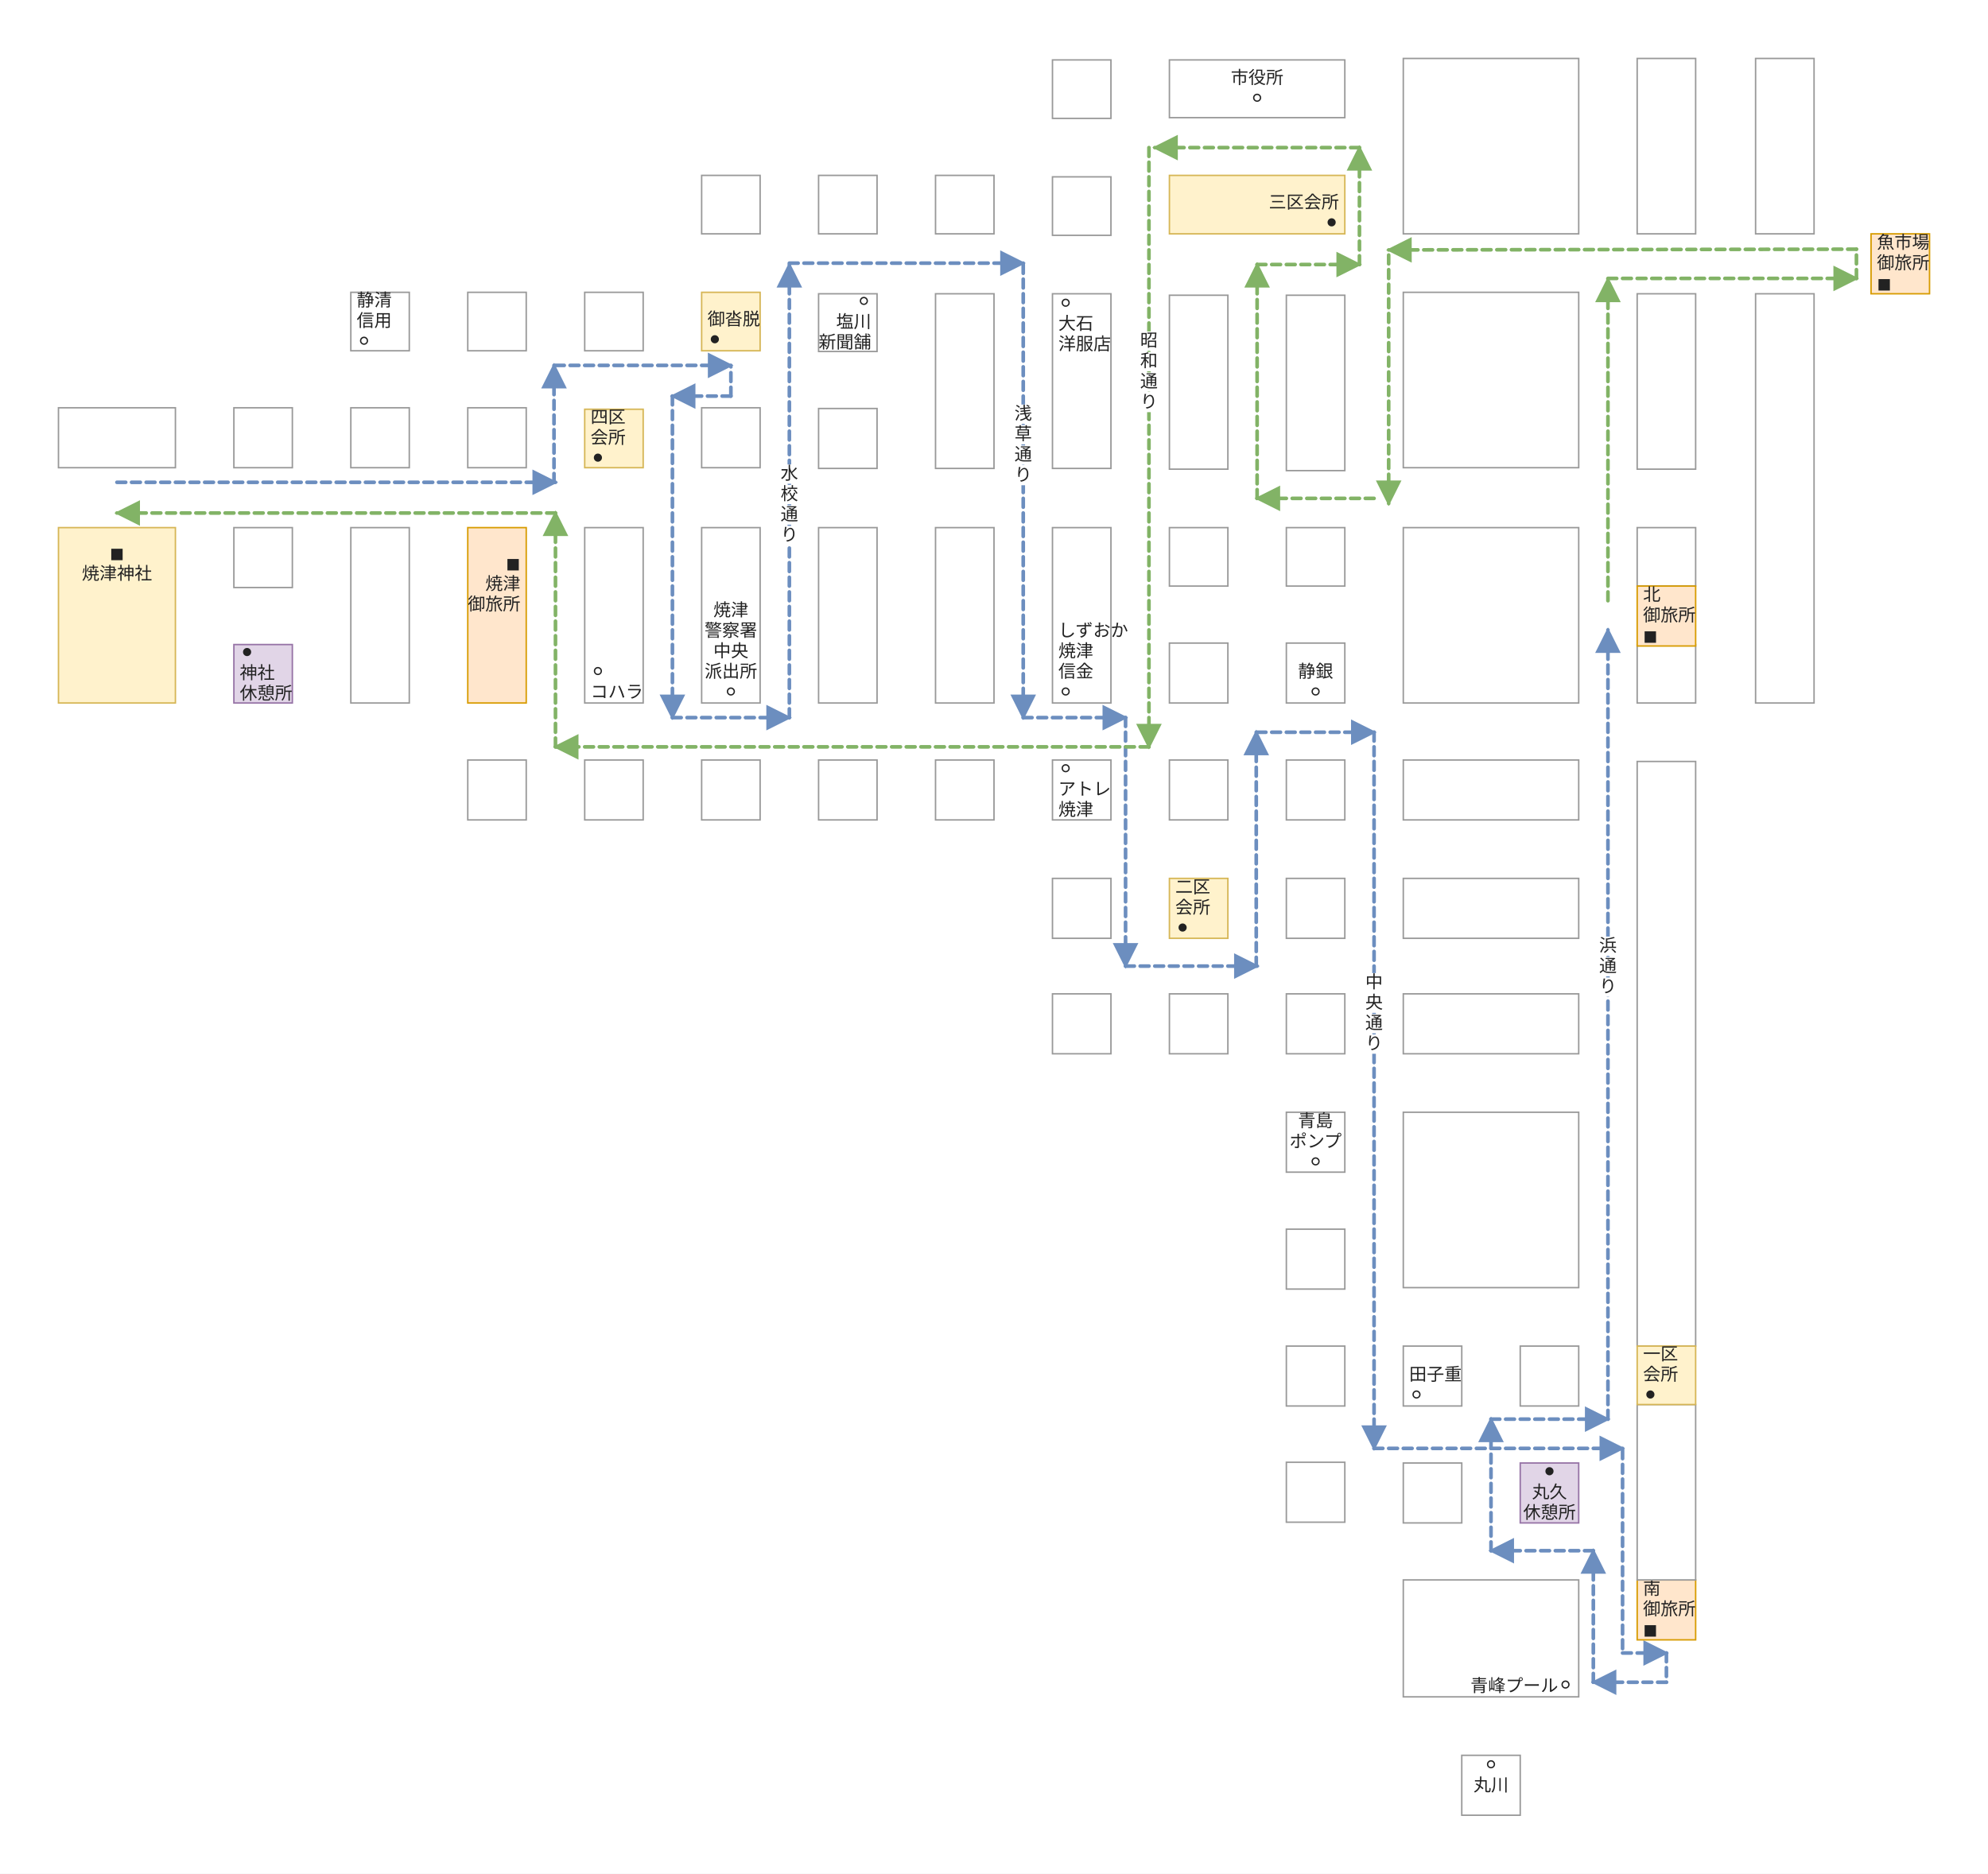
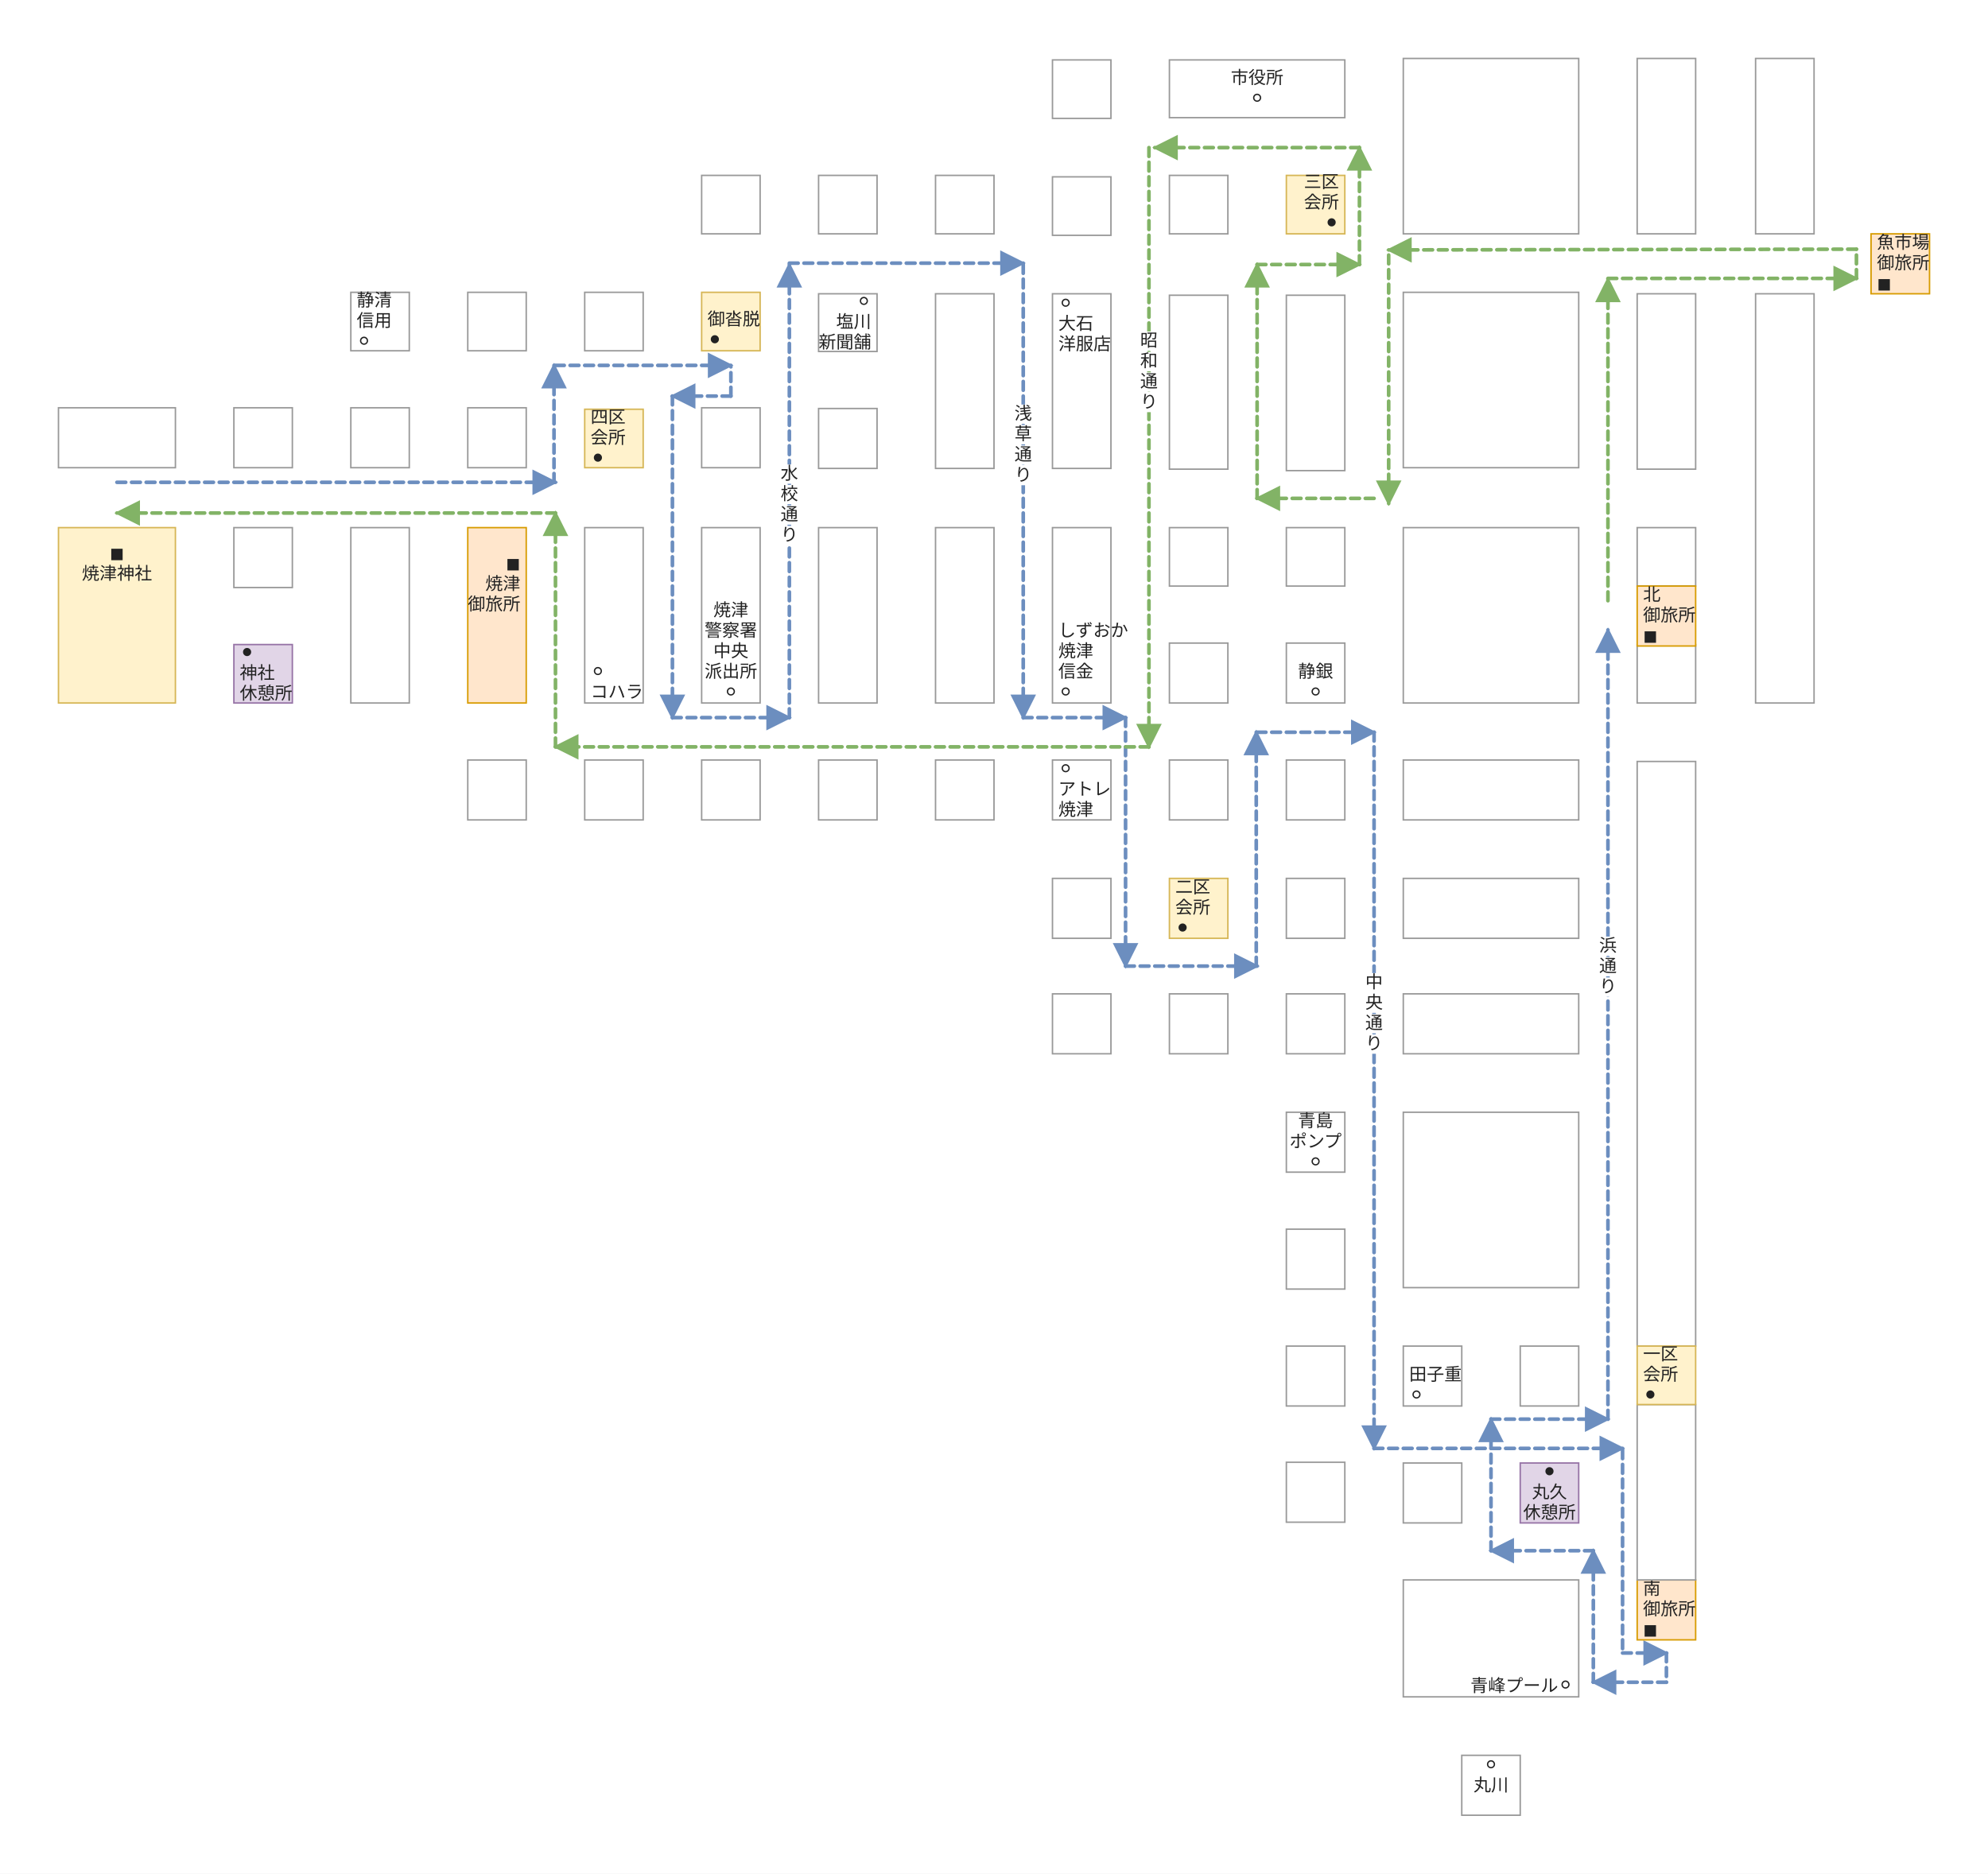
<svg xmlns="http://www.w3.org/2000/svg" viewBox="40.0 -121.0 1360.0 1282.0" width="1360" height="1282" font-family="sans-serif">
  <rect x="40.0" y="-121.0" width="1360.0" height="1282.0" fill="#ffffff" />
  <defs>
    <marker id="arrow-blue" viewBox="0 0 10 10" refX="9" refY="5" markerWidth="7" markerHeight="7" orient="auto-start-reverse">
      <path d="M0,0 L10,5 L0,10 z" fill="#6c8ebf" />
    </marker>
    <marker id="arrow-green" viewBox="0 0 10 10" refX="9" refY="5" markerWidth="7" markerHeight="7" orient="auto-start-reverse">
      <path d="M0,0 L10,5 L0,10 z" fill="#82b366" />
    </marker>
  </defs>
  <path d="M 120.0,209.0 L 420.0,209.0" fill="none" stroke="#6c8ebf" stroke-width="2.5" stroke-dasharray="6,4" marker-end="url(#arrow-blue)" stroke-linecap="round" stroke-linejoin="round" />
  <path d="M 419.0,209.0 L 419.0,129.0" fill="none" stroke="#6c8ebf" stroke-width="2.5" stroke-dasharray="6,4" marker-end="url(#arrow-blue)" stroke-linecap="round" stroke-linejoin="round" />
  <path d="M 420.0,129.0 L 540.0,129.0" fill="none" stroke="#6c8ebf" stroke-width="2.5" stroke-dasharray="6,4" marker-end="url(#arrow-blue)" stroke-linecap="round" stroke-linejoin="round" />
  <path d="M 500.0,150.0 L 500.0,370.0" fill="none" stroke="#6c8ebf" stroke-width="2.5" stroke-dasharray="6,4" marker-end="url(#arrow-blue)" stroke-linecap="round" stroke-linejoin="round" />
  <path d="M 500.0,370 L 580.0,370" fill="none" stroke="#6c8ebf" stroke-width="2.5" stroke-dasharray="6,4" marker-end="url(#arrow-blue)" stroke-linecap="round" stroke-linejoin="round" />
  <path d="M 580.0,370.0 L 580.0,60.0" fill="none" stroke="#6c8ebf" stroke-width="2.5" stroke-dasharray="6,4" marker-end="url(#arrow-blue)" stroke-linecap="round" stroke-linejoin="round" />
  <path d="M 580.0,59.05 L 740.0,59.05" fill="none" stroke="#6c8ebf" stroke-width="2.5" stroke-dasharray="6,4" marker-end="url(#arrow-blue)" stroke-linecap="round" stroke-linejoin="round" />
  <path d="M 740.0,60.0 L 740.0,370.0" fill="none" stroke="#6c8ebf" stroke-width="2.5" stroke-dasharray="6,4" marker-end="url(#arrow-blue)" stroke-linecap="round" stroke-linejoin="round" />
  <path d="M 740.0,370.0 L 810.0,370.0" fill="none" stroke="#6c8ebf" stroke-width="2.5" stroke-dasharray="6,4" marker-end="url(#arrow-blue)" stroke-linecap="round" stroke-linejoin="round" />
  <path d="M 810.0,370.0 L 810.0,540.0" fill="none" stroke="#6c8ebf" stroke-width="2.5" stroke-dasharray="6,4" marker-end="url(#arrow-blue)" stroke-linecap="round" stroke-linejoin="round" />
  <path d="M 810.0,540.0 L 900.0,540.0" fill="none" stroke="#6c8ebf" stroke-width="2.5" stroke-dasharray="6,4" marker-end="url(#arrow-blue)" stroke-linecap="round" stroke-linejoin="round" />
  <path d="M 899.41,540.0 L 899.41,380.0" fill="none" stroke="#6c8ebf" stroke-width="2.5" stroke-dasharray="6,4" marker-end="url(#arrow-blue)" stroke-linecap="round" stroke-linejoin="round" />
  <path d="M 540.0,150.0 L 500.0,150.0" fill="none" stroke="#6c8ebf" stroke-width="2.5" stroke-dasharray="6,4" marker-end="url(#arrow-blue)" stroke-linecap="round" stroke-linejoin="round" />
  <path d="M 540.0,150.0 L 540.0,130.0" fill="none" stroke="#6c8ebf" stroke-width="2.5" stroke-dasharray="6,4" stroke-linecap="round" stroke-linejoin="round" />
  <path d="M 900.0,380.0 L 980.0,380.0" fill="none" stroke="#6c8ebf" stroke-width="2.5" stroke-dasharray="6,4" marker-end="url(#arrow-blue)" stroke-linecap="round" stroke-linejoin="round" />
  <path d="M 980.0,380.0 L 980.0,870.0" fill="none" stroke="#6c8ebf" stroke-width="2.5" stroke-dasharray="6,4" marker-end="url(#arrow-blue)" stroke-linecap="round" stroke-linejoin="round" />
  <path d="M 980.0,870.0 L 1150.0,870.0" fill="none" stroke="#6c8ebf" stroke-width="2.5" stroke-dasharray="6,4" marker-end="url(#arrow-blue)" stroke-linecap="round" stroke-linejoin="round" />
  <path d="M 1150.0,871.0 L 1150.0,1010.0" fill="none" stroke="#6c8ebf" stroke-width="2.5" stroke-dasharray="6,4" stroke-linecap="round" stroke-linejoin="round" />
  <path d="M 1150.0,1010.0 L 1180.0,1010.0" fill="none" stroke="#6c8ebf" stroke-width="2.5" stroke-dasharray="6,4" marker-end="url(#arrow-blue)" stroke-linecap="round" stroke-linejoin="round" />
  <path d="M 1180.0,1010.0 L 1180.0,1030.0" fill="none" stroke="#6c8ebf" stroke-width="2.5" stroke-dasharray="6,4" stroke-linecap="round" stroke-linejoin="round" />
  <path d="M 1180.0,1030.0 L 1130.0,1030.0" fill="none" stroke="#6c8ebf" stroke-width="2.5" stroke-dasharray="6,4" marker-end="url(#arrow-blue)" stroke-linecap="round" stroke-linejoin="round" />
  <path d="M 1130.0,1030.0 L 1130.0,940.0" fill="none" stroke="#6c8ebf" stroke-width="2.5" stroke-dasharray="6,4" marker-end="url(#arrow-blue)" stroke-linecap="round" stroke-linejoin="round" />
  <path d="M 1130.0,940.0 L 1060.0,940.0" fill="none" stroke="#6c8ebf" stroke-width="2.5" stroke-dasharray="6,4" marker-end="url(#arrow-blue)" stroke-linecap="round" stroke-linejoin="round" />
  <path d="M 1060.0,940.0 L 1060.0,850.0" fill="none" stroke="#6c8ebf" stroke-width="2.5" stroke-dasharray="6,4" marker-end="url(#arrow-blue)" stroke-linecap="round" stroke-linejoin="round" />
  <path d="M 1060.0,850.0 L 1140.0,850.0" fill="none" stroke="#6c8ebf" stroke-width="2.5" stroke-dasharray="6,4" marker-end="url(#arrow-blue)" stroke-linecap="round" stroke-linejoin="round" />
  <path d="M 1140.0,850.0 L 1140.0,310.0" fill="none" stroke="#6c8ebf" stroke-width="2.5" stroke-dasharray="6,4" marker-end="url(#arrow-blue)" stroke-linecap="round" stroke-linejoin="round" />
  <path d="M 1140.0,290.0 L 1140.0,70.0" fill="none" stroke="#82b366" stroke-width="2.5" stroke-dasharray="6,4" marker-end="url(#arrow-green)" stroke-linecap="round" stroke-linejoin="round" />
  <path d="M 1140.0,69.5 L 1310.0,69.5" fill="none" stroke="#82b366" stroke-width="2.5" stroke-dasharray="6,4" marker-end="url(#arrow-green)" stroke-linecap="round" stroke-linejoin="round" />
  <path d="M 1310.0,69.5 L 1310.0,49.5" fill="none" stroke="#82b366" stroke-width="2.5" stroke-dasharray="6,4" stroke-linecap="round" stroke-linejoin="round" />
  <path d="M 1310.0,49.5 L 990.0,50.0" fill="none" stroke="#82b366" stroke-width="2.5" stroke-dasharray="6,4" marker-end="url(#arrow-green)" stroke-linecap="round" stroke-linejoin="round" />
  <path d="M 990.0,53.5 L 990.0,223.5" fill="none" stroke="#82b366" stroke-width="2.5" stroke-dasharray="6,4" marker-end="url(#arrow-green)" stroke-linecap="round" stroke-linejoin="round" />
  <path d="M 980.0,220.0 L 900.0,220.0" fill="none" stroke="#82b366" stroke-width="2.5" stroke-dasharray="6,4" marker-end="url(#arrow-green)" stroke-linecap="round" stroke-linejoin="round" />
  <path d="M 900.0,220.0 L 900.0,60.0" fill="none" stroke="#82b366" stroke-width="2.5" stroke-dasharray="6,4" marker-end="url(#arrow-green)" stroke-linecap="round" stroke-linejoin="round" />
  <path d="M 900.0,60.0 L 970.0,60.0" fill="none" stroke="#82b366" stroke-width="2.5" stroke-dasharray="6,4" marker-end="url(#arrow-green)" stroke-linecap="round" stroke-linejoin="round" />
  <path d="M 970.0,60.0 L 970.0,-20.0" fill="none" stroke="#82b366" stroke-width="2.5" stroke-dasharray="6,4" marker-end="url(#arrow-green)" stroke-linecap="round" stroke-linejoin="round" />
  <path d="M 970.0,-20.0 L 830.0,-20.0" fill="none" stroke="#82b366" stroke-width="2.5" stroke-dasharray="6,4" marker-end="url(#arrow-green)" stroke-linecap="round" stroke-linejoin="round" />
  <path d="M 826.0,-20.0 L 826.0,390.0" fill="none" stroke="#82b366" stroke-width="2.5" stroke-dasharray="6,4" marker-end="url(#arrow-green)" stroke-linecap="round" stroke-linejoin="round" />
  <path d="M 826.0,390.0 L 420.0,390.0" fill="none" stroke="#82b366" stroke-width="2.5" stroke-dasharray="6,4" marker-end="url(#arrow-green)" stroke-linecap="round" stroke-linejoin="round" />
  <path d="M 420.0,390.0 L 420.0,230.0" fill="none" stroke="#82b366" stroke-width="2.5" stroke-dasharray="6,4" marker-end="url(#arrow-green)" stroke-linecap="round" stroke-linejoin="round" />
  <path d="M 420.0,230.0 L 120.0,230.0" fill="none" stroke="#82b366" stroke-width="2.5" stroke-dasharray="6,4" marker-end="url(#arrow-green)" stroke-linecap="round" stroke-linejoin="round" />
  <rect x="80.0" y="240.0" width="80.0" height="120.0" fill="#fff2cc" stroke="#d6b656" stroke-width="1" />
  <text x="120.0" y="261.5" font-size="12" text-anchor="middle" fill="#222222">◼️</text>
  <text x="120.0" y="275.5" font-size="12" text-anchor="middle" fill="#222222">焼津神社</text>
  <rect x="200.0" y="240.0" width="40.0" height="41.0" fill="#ffffff" stroke="#999999" stroke-width="1" />
  <rect x="200.0" y="320.0" width="40.0" height="40.0" fill="#e1d5e7" stroke="#9673a6" stroke-width="1" />
  <text x="204.0" y="329.5" font-size="12" text-anchor="start" fill="#222222">⚫︎</text>
  <text x="204.0" y="343.5" font-size="12" text-anchor="start" fill="#222222">神社</text>
  <text x="204.0" y="357.5" font-size="12" text-anchor="start" fill="#222222">休憩所</text>
  <rect x="280.0" y="240.0" width="40.0" height="120.0" fill="#ffffff" stroke="#999999" stroke-width="1" />
  <rect x="360.0" y="240.0" width="40.0" height="120.0" fill="#ffe6cc" stroke="#d79b00" stroke-width="1" />
  <text x="396.0" y="268.5" font-size="12" text-anchor="end" fill="#222222">◼️</text>
  <text x="396.0" y="282.5" font-size="12" text-anchor="end" fill="#222222">焼津</text>
  <text x="396.0" y="296.5" font-size="12" text-anchor="end" fill="#222222">御旅所</text>
  <rect x="440.0" y="159.0" width="40.0" height="40.0" fill="#fff2cc" stroke="#d6b656" stroke-width="1" />
  <text x="444.0" y="168.5" font-size="12" text-anchor="start" fill="#222222">四区</text>
  <text x="444.0" y="182.5" font-size="12" text-anchor="start" fill="#222222">会所</text>
  <text x="444.0" y="196.5" font-size="12" text-anchor="start" fill="#222222">⚫︎</text>
  <rect x="520.0" y="79.0" width="40.0" height="40.0" fill="#fff2cc" stroke="#d6b656" stroke-width="1" />
  <text x="524.0" y="101.5" font-size="12" text-anchor="start" fill="#222222">御沓脱</text>
  <text x="524.0" y="115.5" font-size="12" text-anchor="start" fill="#222222">⚫︎</text>
  <rect x="440.0" y="240.0" width="40.0" height="120.0" fill="#ffffff" stroke="#999999" stroke-width="1" />
  <text x="444.0" y="342.5" font-size="12" text-anchor="start" fill="#222222">⚪︎</text>
  <text x="444.0" y="356.5" font-size="12" text-anchor="start" fill="#222222">コハラ</text>
  <rect x="520.0" y="158.0" width="40.0" height="41.0" fill="#ffffff" stroke="#999999" stroke-width="1" />
  <rect x="520.0" y="240.0" width="40.0" height="120.0" fill="#ffffff" stroke="#999999" stroke-width="1" />
  <text x="540.0" y="300.5" font-size="12" text-anchor="middle" fill="#222222">焼津</text>
  <text x="540.0" y="314.5" font-size="12" text-anchor="middle" fill="#222222">警察署</text>
  <text x="540.0" y="328.5" font-size="12" text-anchor="middle" fill="#222222">中央</text>
  <text x="540.0" y="342.5" font-size="12" text-anchor="middle" fill="#222222">派出所</text>
  <text x="540.0" y="356.5" font-size="12" text-anchor="middle" fill="#222222">⚪︎</text>
  <rect x="600.0" y="240.0" width="40.0" height="120.0" fill="#ffffff" stroke="#999999" stroke-width="1" />
  <rect x="572.3" y="196.794" width="15.4" height="13.2" fill="#ffffff" />
  <text x="580.0" y="206.994" font-size="12" text-anchor="middle" fill="#222222">水</text>
  <rect x="572.3" y="210.794" width="15.4" height="13.2" fill="#ffffff" />
  <text x="580.0" y="220.994" font-size="12" text-anchor="middle" fill="#222222">校</text>
  <rect x="572.3" y="224.794" width="15.4" height="13.2" fill="#ffffff" />
  <text x="580.0" y="234.994" font-size="12" text-anchor="middle" fill="#222222">通</text>
  <rect x="572.3" y="238.794" width="15.4" height="13.2" fill="#ffffff" />
  <text x="580.0" y="248.994" font-size="12" text-anchor="middle" fill="#222222">り</text>
  <rect x="600.0" y="80.0" width="40.0" height="39.5" fill="#ffffff" stroke="#999999" stroke-width="1" />
  <text x="636.0" y="89.25" font-size="12" text-anchor="end" fill="#222222">⚪︎</text>
  <text x="636.0" y="103.25" font-size="12" text-anchor="end" fill="#222222">塩川</text>
  <text x="636.0" y="117.25" font-size="12" text-anchor="end" fill="#222222">新聞舗</text>
  <rect x="680.0" y="80.0" width="40.0" height="119.5" fill="#ffffff" stroke="#999999" stroke-width="1" />
  <rect x="732.3" y="155.797" width="15.4" height="13.2" fill="#ffffff" />
  <text x="740.0" y="165.996" font-size="12" text-anchor="middle" fill="#222222">浅</text>
  <rect x="732.3" y="169.797" width="15.4" height="13.2" fill="#ffffff" />
  <text x="740.0" y="179.996" font-size="12" text-anchor="middle" fill="#222222">草</text>
  <rect x="732.3" y="183.797" width="15.4" height="13.2" fill="#ffffff" />
  <text x="740.0" y="193.996" font-size="12" text-anchor="middle" fill="#222222">通</text>
  <rect x="732.3" y="197.797" width="15.4" height="13.2" fill="#ffffff" />
  <text x="740.0" y="207.996" font-size="12" text-anchor="middle" fill="#222222">り</text>
  <rect x="760.0" y="80.0" width="40.0" height="119.5" fill="#ffffff" stroke="#999999" stroke-width="1" />
  <text x="764.0" y="90.5" font-size="12" text-anchor="start" fill="#222222">⚪︎</text>
  <text x="764.0" y="104.5" font-size="12" text-anchor="start" fill="#222222">大石</text>
  <text x="764.0" y="118.5" font-size="12" text-anchor="start" fill="#222222">洋服店</text>
  <rect x="600.0" y="158.5" width="40.0" height="41.0" fill="#ffffff" stroke="#999999" stroke-width="1" />
  <rect x="760.0" y="240.0" width="40.0" height="120.0" fill="#ffffff" stroke="#999999" stroke-width="1" />
  <text x="764.0" y="314.5" font-size="12" text-anchor="start" fill="#222222">しずおか</text>
  <text x="764.0" y="328.5" font-size="12" text-anchor="start" fill="#222222">焼津</text>
  <text x="764.0" y="342.5" font-size="12" text-anchor="start" fill="#222222">信金</text>
  <text x="764.0" y="356.5" font-size="12" text-anchor="start" fill="#222222">⚪︎</text>
  <rect x="840.0" y="240.0" width="40.0" height="40.0" fill="#ffffff" stroke="#999999" stroke-width="1" />
  <rect x="840.0" y="319.0" width="40.0" height="41.0" fill="#ffffff" stroke="#999999" stroke-width="1" />
  <rect x="760.0" y="399.0" width="40.0" height="41.0" fill="#ffffff" stroke="#999999" stroke-width="1" />
  <text x="764.0" y="409.0" font-size="12" text-anchor="start" fill="#222222">⚪︎</text>
  <text x="764.0" y="423.0" font-size="12" text-anchor="start" fill="#222222">アトレ</text>
  <text x="764.0" y="437.0" font-size="12" text-anchor="start" fill="#222222">焼津</text>
  <rect x="680.0" y="240.0" width="40.0" height="120.0" fill="#ffffff" stroke="#999999" stroke-width="1" />
  <rect x="840.0" y="399.0" width="40.0" height="41.0" fill="#ffffff" stroke="#999999" stroke-width="1" />
  <rect x="840.0" y="480.0" width="40.0" height="41.0" fill="#fff2cc" stroke="#d6b656" stroke-width="1" />
  <text x="844.0" y="490.0" font-size="12" text-anchor="start" fill="#222222">二区</text>
  <text x="844.0" y="504.0" font-size="12" text-anchor="start" fill="#222222">会所</text>
  <text x="844.0" y="518.0" font-size="12" text-anchor="start" fill="#222222">⚫︎</text>
  <rect x="920.0" y="399.0" width="40.0" height="41.0" fill="#ffffff" stroke="#999999" stroke-width="1" />
  <rect x="920.0" y="480.0" width="40.0" height="41.0" fill="#ffffff" stroke="#999999" stroke-width="1" />
  <rect x="1000.0" y="399.0" width="120.0" height="41.0" fill="#ffffff" stroke="#999999" stroke-width="1" />
  <rect x="1000.0" y="480.0" width="120.0" height="41.0" fill="#ffffff" stroke="#999999" stroke-width="1" />
  <rect x="972.3" y="544.792" width="15.4" height="13.2" fill="#ffffff" />
  <text x="980.0" y="554.992" font-size="12" text-anchor="middle" fill="#222222">中</text>
  <rect x="972.3" y="558.792" width="15.4" height="13.2" fill="#ffffff" />
  <text x="980.0" y="568.992" font-size="12" text-anchor="middle" fill="#222222">央</text>
  <rect x="972.3" y="572.792" width="15.4" height="13.2" fill="#ffffff" />
  <text x="980.0" y="582.992" font-size="12" text-anchor="middle" fill="#222222">通</text>
  <rect x="972.3" y="586.792" width="15.4" height="13.2" fill="#ffffff" />
  <text x="980.0" y="596.992" font-size="12" text-anchor="middle" fill="#222222">り</text>
  <rect x="1000.0" y="559.0" width="120.0" height="41.0" fill="#ffffff" stroke="#999999" stroke-width="1" />
  <rect x="920.0" y="640.0" width="40.0" height="41.0" fill="#ffffff" stroke="#999999" stroke-width="1" />
  <text x="940.0" y="650.0" font-size="12" text-anchor="middle" fill="#222222">青島</text>
  <text x="940.0" y="664.0" font-size="12" text-anchor="middle" fill="#222222">ポンプ</text>
  <text x="940.0" y="678.0" font-size="12" text-anchor="middle" fill="#222222">⚪︎</text>
  <rect x="920.0" y="559.0" width="40.0" height="41.0" fill="#ffffff" stroke="#999999" stroke-width="1" />
  <rect x="920.0" y="720.0" width="40.0" height="41.0" fill="#ffffff" stroke="#999999" stroke-width="1" />
  <rect x="920.0" y="800.0" width="40.0" height="41.0" fill="#ffffff" stroke="#999999" stroke-width="1" />
  <rect x="1000.0" y="800.0" width="40.0" height="41.0" fill="#ffffff" stroke="#999999" stroke-width="1" />
  <text x="1004.0" y="823.5" font-size="12" text-anchor="start" fill="#222222">田子重</text>
  <text x="1004.0" y="837.5" font-size="12" text-anchor="start" fill="#222222">⚪︎</text>
  <rect x="1000.0" y="640.0" width="120.0" height="120.0" fill="#ffffff" stroke="#999999" stroke-width="1" />
  <rect x="1000.0" y="880.0" width="40.0" height="41.0" fill="#ffffff" stroke="#999999" stroke-width="1" />
  <rect x="1080.0" y="880.0" width="40.0" height="41.0" fill="#e1d5e7" stroke="#9673a6" stroke-width="1" />
  <text x="1100.0" y="890.0" font-size="12" text-anchor="middle" fill="#222222">⚫︎</text>
  <text x="1100.0" y="904.0" font-size="12" text-anchor="middle" fill="#222222">丸久</text>
  <text x="1100.0" y="918.0" font-size="12" text-anchor="middle" fill="#222222">休憩所</text>
  <rect x="1080.0" y="800.0" width="40.0" height="41.0" fill="#ffffff" stroke="#999999" stroke-width="1" />
  <rect x="1000.0" y="960.0" width="120.0" height="80.0" fill="#ffffff" stroke="#999999" stroke-width="1" />
  <text x="1116.0" y="1036.5" font-size="12" text-anchor="end" fill="#222222">青峰プール⚪︎</text>
  <rect x="1160.0" y="960.0" width="40.0" height="41.0" fill="#ffe6cc" stroke="#d79b00" stroke-width="1" />
  <text x="1164.0" y="970.0" font-size="12" text-anchor="start" fill="#222222">南</text>
  <text x="1164.0" y="984.0" font-size="12" text-anchor="start" fill="#222222">御旅所</text>
  <text x="1164.0" y="998.0" font-size="12" text-anchor="start" fill="#222222">◼️</text>
  <rect x="1132.3" y="519.8" width="15.4" height="13.2" fill="#ffffff" />
  <text x="1140.0" y="530.0" font-size="12" text-anchor="middle" fill="#222222">浜</text>
  <rect x="1132.3" y="533.8" width="15.4" height="13.2" fill="#ffffff" />
  <text x="1140.0" y="544.0" font-size="12" text-anchor="middle" fill="#222222">通</text>
  <rect x="1132.3" y="547.8" width="15.4" height="13.2" fill="#ffffff" />
  <text x="1140.0" y="558.0" font-size="12" text-anchor="middle" fill="#222222">り</text>
  <rect x="1040.0" y="1080.0" width="40.0" height="41.0" fill="#ffffff" stroke="#999999" stroke-width="1" />
  <text x="1060.0" y="1090.5" font-size="12" text-anchor="middle" fill="#222222">⚪︎</text>
  <text x="1060.0" y="1104.5" font-size="12" text-anchor="middle" fill="#222222">丸川</text>
  <rect x="1160.0" y="240.0" width="40.0" height="40.0" fill="#ffffff" stroke="#999999" stroke-width="1" />
  <rect x="1160.0" y="320.0" width="40.0" height="40.0" fill="#ffffff" stroke="#999999" stroke-width="1" />
  <rect x="1160.0" y="280.0" width="40.0" height="41.0" fill="#ffe6cc" stroke="#d79b00" stroke-width="1" />
  <text x="1164.0" y="290.0" font-size="12" text-anchor="start" fill="#222222">北</text>
  <text x="1164.0" y="304.0" font-size="12" text-anchor="start" fill="#222222">御旅所</text>
  <text x="1164.0" y="318.0" font-size="12" text-anchor="start" fill="#222222">◼️</text>
  <rect x="1160.0" y="80.0" width="40.0" height="120.0" fill="#ffffff" stroke="#999999" stroke-width="1" />
  <rect x="1241.0" y="80.0" width="40.0" height="280.0" fill="#ffffff" stroke="#999999" stroke-width="1" />
  <rect x="1320.0" y="39.0" width="40.0" height="41.0" fill="#ffe6cc" stroke="#d79b00" stroke-width="1" />
  <text x="1324.0" y="49.0" font-size="12" text-anchor="start" fill="#222222">魚市場</text>
  <text x="1324.0" y="63.0" font-size="12" text-anchor="start" fill="#222222">御旅所</text>
  <text x="1324.0" y="77.0" font-size="12" text-anchor="start" fill="#222222">◼️</text>
  <rect x="920.0" y="81.0" width="40.0" height="120.0" fill="#ffffff" stroke="#999999" stroke-width="1" />
  <rect x="840.0" y="81.0" width="40.0" height="119.0" fill="#ffffff" stroke="#999999" stroke-width="1" />
  <rect x="818.3" y="105.804" width="15.4" height="13.2" fill="#ffffff" />
  <text x="826.0" y="116.004" font-size="12" text-anchor="middle" fill="#222222">昭</text>
  <rect x="818.3" y="119.804" width="15.4" height="13.2" fill="#ffffff" />
  <text x="826.0" y="130.004" font-size="12" text-anchor="middle" fill="#222222">和</text>
  <rect x="818.3" y="133.804" width="15.4" height="13.2" fill="#ffffff" />
  <text x="826.0" y="144.004" font-size="12" text-anchor="middle" fill="#222222">通</text>
  <rect x="818.3" y="147.804" width="15.4" height="13.2" fill="#ffffff" />
  <text x="826.0" y="158.004" font-size="12" text-anchor="middle" fill="#222222">り</text>
-   <rect x="840.0" y="-1.0" width="120.0" height="40.0" fill="#fff2cc" stroke="#d6b656" stroke-width="1" />
-   <text x="956.0" y="21.5" font-size="12" text-anchor="end" fill="#222222">三区会所</text>
+   <rect x="920.0" y="-1.0" width="40.0" height="40.0" fill="#fff2cc" stroke="#d6b656" stroke-width="1" />
+   <text x="956.0" y="7.5" font-size="12" text-anchor="end" fill="#222222">三区</text>
+   <text x="956.0" y="21.5" font-size="12" text-anchor="end" fill="#222222">会所</text>
  <text x="956.0" y="35.5" font-size="12" text-anchor="end" fill="#222222">⚫︎</text>
  <rect x="1000.0" y="240.0" width="120.0" height="120.0" fill="#ffffff" stroke="#999999" stroke-width="1" />
  <rect x="920.0" y="319.0" width="40.0" height="41.0" fill="#ffffff" stroke="#999999" stroke-width="1" />
  <text x="940.0" y="342.5" font-size="12" text-anchor="middle" fill="#222222">静銀</text>
  <text x="940.0" y="356.5" font-size="12" text-anchor="middle" fill="#222222">⚪︎</text>
  <rect x="920.0" y="240.0" width="40.0" height="40.0" fill="#ffffff" stroke="#999999" stroke-width="1" />
  <rect x="1160.0" y="840.0" width="40.0" height="120.0" fill="#ffffff" stroke="#999999" stroke-width="1" />
  <rect x="1160.0" y="400.0" width="40.0" height="400.0" fill="#ffffff" stroke="#999999" stroke-width="1" />
  <rect x="1160.0" y="800.0" width="40.0" height="40.0" fill="#fff2cc" stroke="#d6b656" stroke-width="1" />
  <text x="1164.0" y="809.5" font-size="12" text-anchor="start" fill="#222222">一区</text>
  <text x="1164.0" y="823.5" font-size="12" text-anchor="start" fill="#222222">会所</text>
  <text x="1164.0" y="837.5" font-size="12" text-anchor="start" fill="#222222">⚫︎</text>
  <rect x="1000.0" y="79.0" width="120.0" height="120.0" fill="#ffffff" stroke="#999999" stroke-width="1" />
  <rect x="840.0" y="559.0" width="40.0" height="41.0" fill="#ffffff" stroke="#999999" stroke-width="1" />
  <rect x="920.0" y="879.5" width="40.0" height="41.0" fill="#ffffff" stroke="#999999" stroke-width="1" />
  <rect x="680.0" y="399.0" width="40.0" height="41.0" fill="#ffffff" stroke="#999999" stroke-width="1" />
  <rect x="600.0" y="399.0" width="40.0" height="41.0" fill="#ffffff" stroke="#999999" stroke-width="1" />
  <rect x="520.0" y="399.0" width="40.0" height="41.0" fill="#ffffff" stroke="#999999" stroke-width="1" />
  <rect x="440.0" y="399.0" width="40.0" height="41.0" fill="#ffffff" stroke="#999999" stroke-width="1" />
  <rect x="360.0" y="399.0" width="40.0" height="41.0" fill="#ffffff" stroke="#999999" stroke-width="1" />
  <rect x="80.0" y="158.0" width="80.0" height="41.0" fill="#ffffff" stroke="#999999" stroke-width="1" />
  <rect x="200.0" y="158.0" width="40.0" height="41.0" fill="#ffffff" stroke="#999999" stroke-width="1" />
  <rect x="280.0" y="158.0" width="40.0" height="41.0" fill="#ffffff" stroke="#999999" stroke-width="1" />
  <rect x="360.0" y="158.0" width="40.0" height="41.0" fill="#ffffff" stroke="#999999" stroke-width="1" />
  <rect x="1241.0" y="-81.0" width="40.0" height="120.0" fill="#ffffff" stroke="#999999" stroke-width="1" />
  <rect x="1160.0" y="-81.0" width="40.0" height="120.0" fill="#ffffff" stroke="#999999" stroke-width="1" />
  <rect x="1000.0" y="-81.0" width="120.0" height="120.0" fill="#ffffff" stroke="#999999" stroke-width="1" />
  <rect x="840.0" y="-80.0" width="120.0" height="39.5" fill="#ffffff" stroke="#999999" stroke-width="1" />
  <text x="900.0" y="-63.75" font-size="12" text-anchor="middle" fill="#222222">市役所</text>
  <text x="900.0" y="-49.75" font-size="12" text-anchor="middle" fill="#222222">⚪︎</text>
  <rect x="760.0" y="0.0" width="40.0" height="40.0" fill="#ffffff" stroke="#999999" stroke-width="1" />
  <rect x="760.0" y="480.0" width="40.0" height="41.0" fill="#ffffff" stroke="#999999" stroke-width="1" />
  <rect x="760.0" y="559.0" width="40.0" height="41.0" fill="#ffffff" stroke="#999999" stroke-width="1" />
  <rect x="680.0" y="-1.0" width="40.0" height="40.0" fill="#ffffff" stroke="#999999" stroke-width="1" />
  <rect x="600.0" y="-1.0" width="40.0" height="40.0" fill="#ffffff" stroke="#999999" stroke-width="1" />
  <rect x="760.0" y="-80.0" width="40.0" height="40.0" fill="#ffffff" stroke="#999999" stroke-width="1" />
  <rect x="520.0" y="-1.0" width="40.0" height="40.0" fill="#ffffff" stroke="#999999" stroke-width="1" />
  <rect x="440.0" y="79.0" width="40.0" height="40.0" fill="#ffffff" stroke="#999999" stroke-width="1" />
  <rect x="360.0" y="79.0" width="40.0" height="40.0" fill="#ffffff" stroke="#999999" stroke-width="1" />
  <rect x="280.0" y="79.0" width="40.0" height="40.0" fill="#ffffff" stroke="#999999" stroke-width="1" />
  <text x="284.0" y="88.5" font-size="12" text-anchor="start" fill="#222222">静清</text>
  <text x="284.0" y="102.5" font-size="12" text-anchor="start" fill="#222222">信用</text>
  <text x="284.0" y="116.5" font-size="12" text-anchor="start" fill="#222222">⚪︎</text>
+   <rect x="840.0" y="-1.0" width="40.0" height="40.0" fill="#ffffff" stroke="#999999" stroke-width="1" />
</svg>
